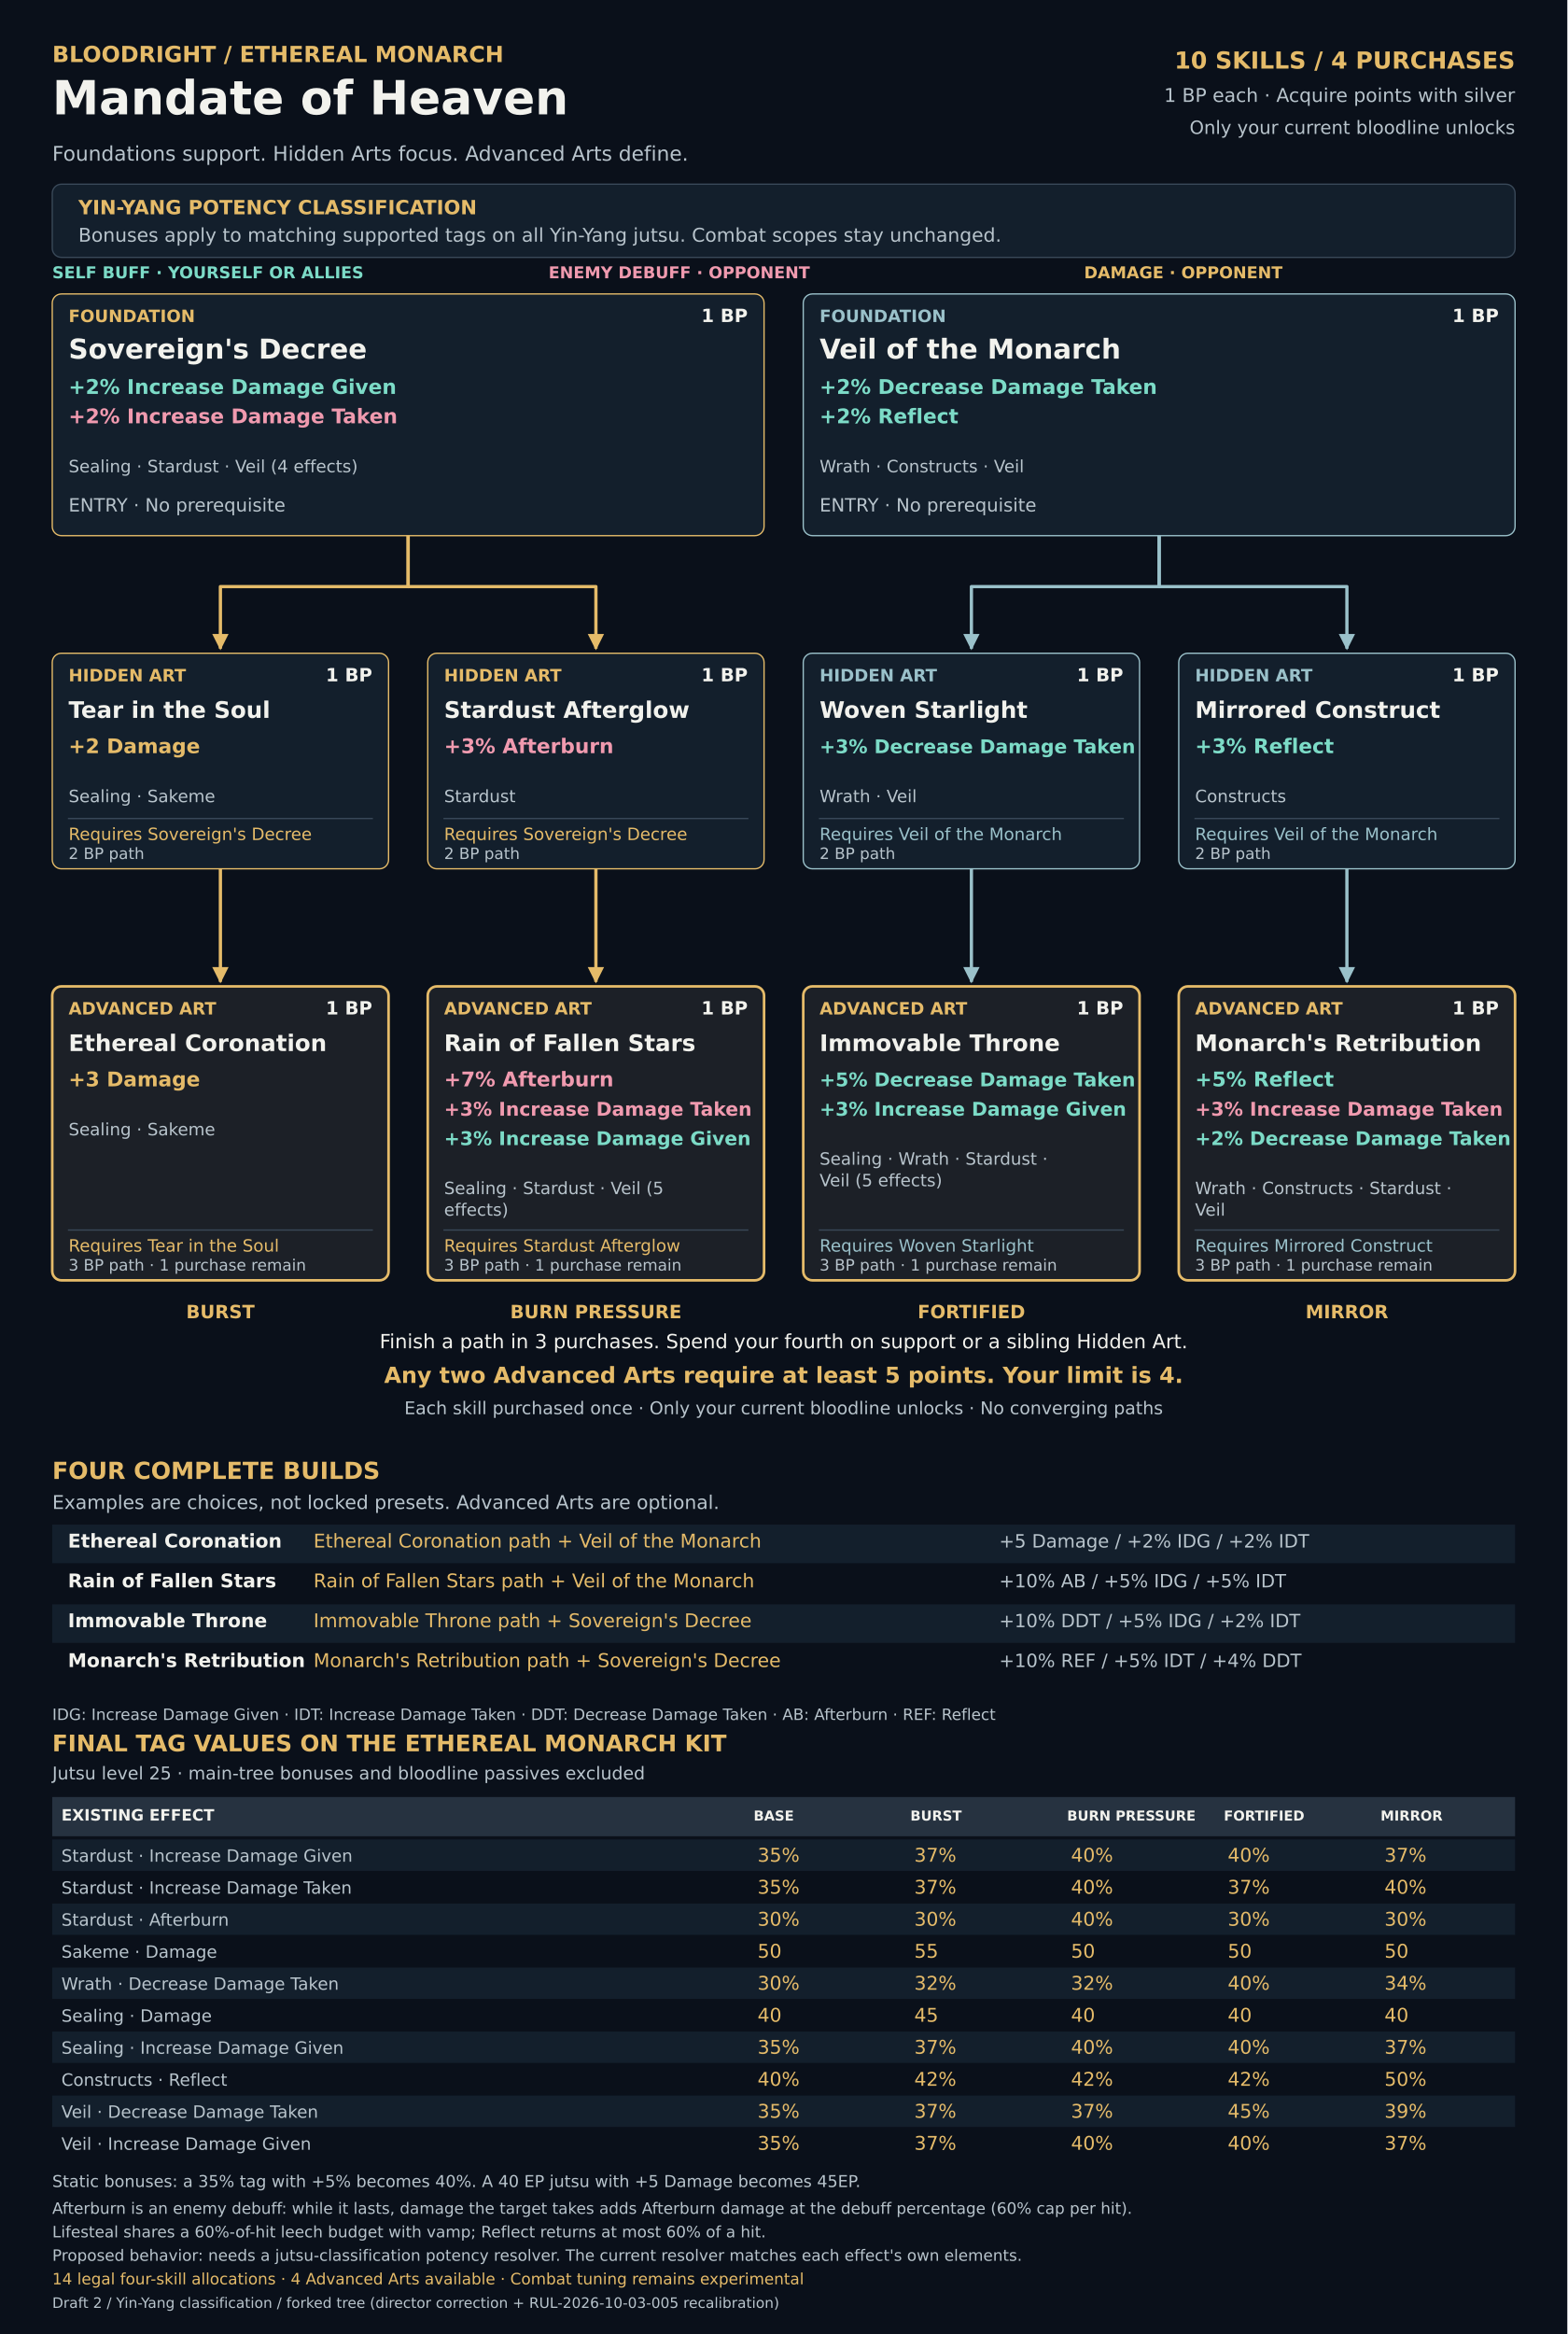
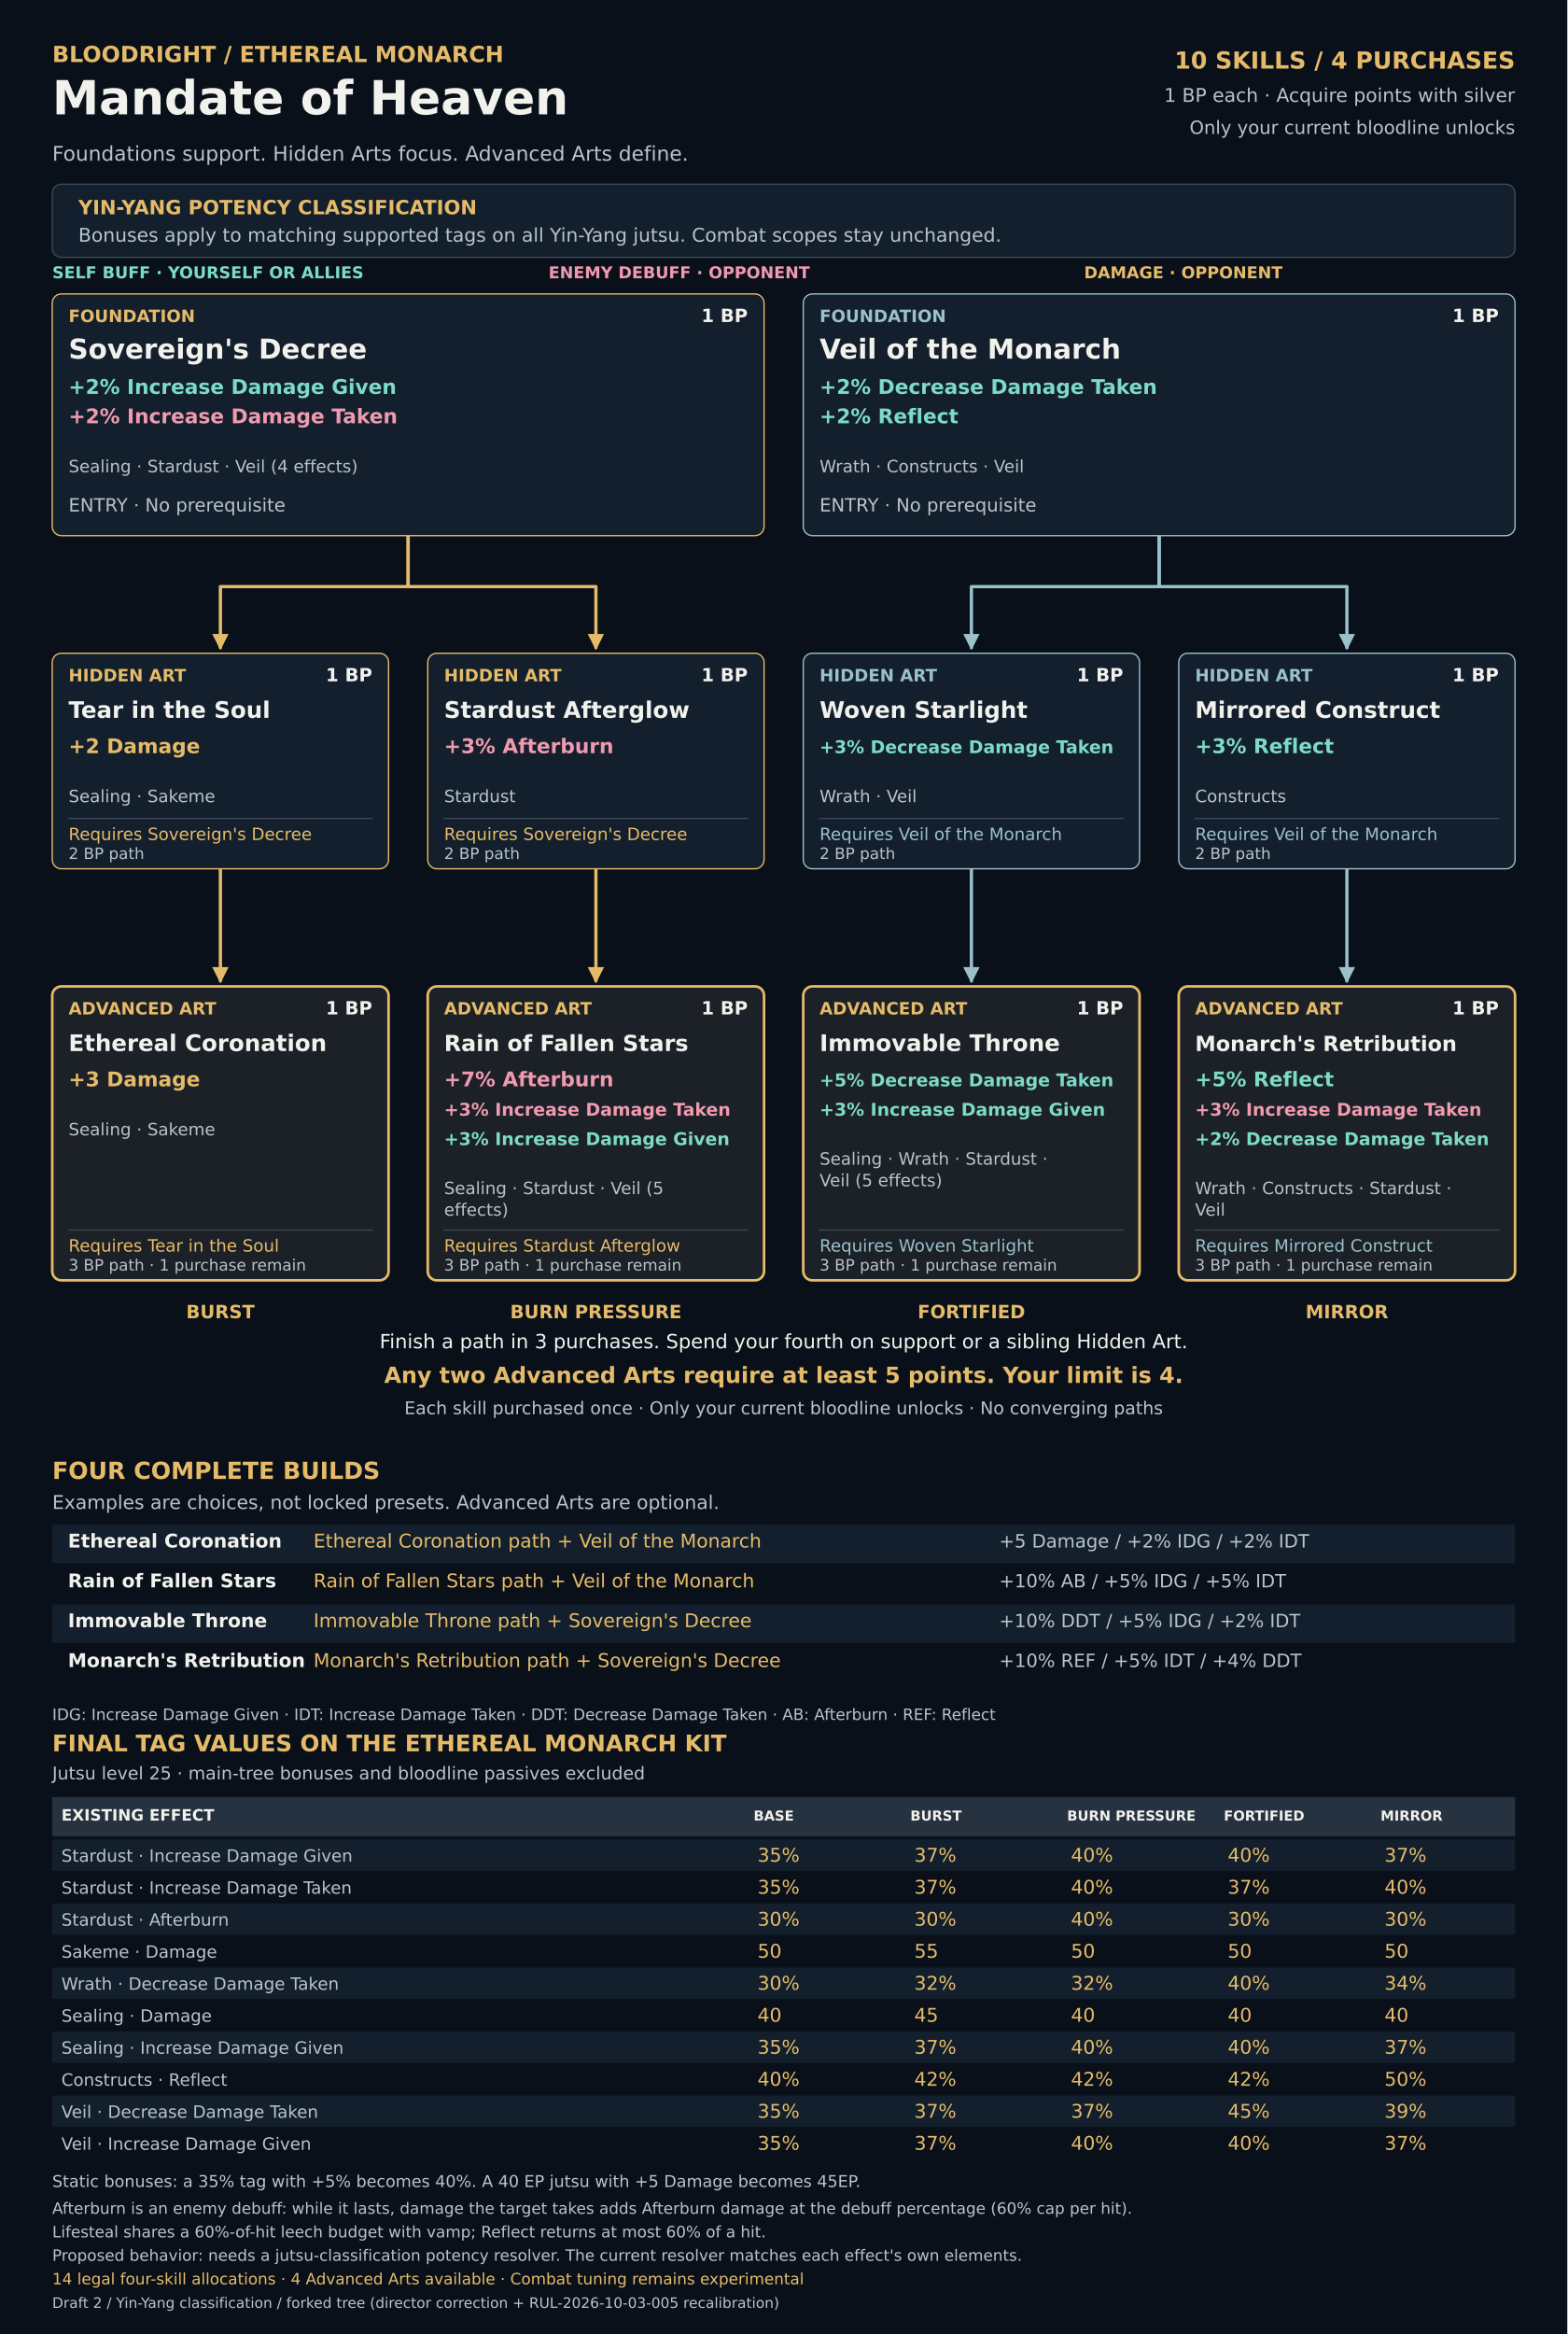
<svg xmlns="http://www.w3.org/2000/svg" width="2400" height="3573" viewBox="0 0 2400 3573" role="img" aria-labelledby="title desc">
  <defs>
    <marker id="arrow-0" viewBox="0 0 10 10" refX="9" refY="5" markerWidth="5" markerHeight="5" orient="auto">
      <path d="M0 0L10 5L0 10Z" fill="#e5bb69" />
    </marker>
    <marker id="arrow-1" viewBox="0 0 10 10" refX="9" refY="5" markerWidth="5" markerHeight="5" orient="auto">
      <path d="M0 0L10 5L0 10Z" fill="#9ac1ca" />
    </marker>
    <marker id="arrow-2" viewBox="0 0 10 10" refX="9" refY="5" markerWidth="5" markerHeight="5" orient="auto">
      <path d="M0 0L10 5L0 10Z" fill="#b8d98d" />
    </marker>
    <marker id="arrow-3" viewBox="0 0 10 10" refX="9" refY="5" markerWidth="5" markerHeight="5" orient="auto">
      <path d="M0 0L10 5L0 10Z" fill="#d9a6e0" />
    </marker>
  </defs>
  <g font-family="DejaVu Sans, sans-serif">
    <rect x="0" y="0" width="2400" height="3573" rx="0" fill="#0a101a" />
    <text x="80" y="95" font-size="34" font-weight="700" fill="#e5bb69" text-anchor="start">BLOODRIGHT / ETHEREAL MONARCH</text>
    <text x="80" y="175" font-size="72" font-weight="700" fill="#f2f2ed" text-anchor="start">Mandate of Heaven</text>
    <text x="80" y="246" font-size="31" font-weight="400" fill="#b8c4cc" text-anchor="start">Foundations support. Hidden Arts focus. Advanced Arts define.</text>
    <text x="2320" y="105" font-size="36" font-weight="700" fill="#e5bb69" text-anchor="end">10 SKILLS  /  4 PURCHASES</text>
    <text x="2320" y="156" font-size="29" font-weight="400" fill="#b8c4cc" text-anchor="end">1 BP each · Acquire points with silver</text>
    <text x="2320" y="205" font-size="28" font-weight="400" fill="#b8c4cc" text-anchor="end">Only your current bloodline unlocks</text>
    <rect x="80" y="282" width="2240" height="112" rx="14" fill="#131f2c" stroke="#394858" stroke-width="2" />
    <text x="120" y="328" font-size="30" font-weight="700" fill="#e5bb69" text-anchor="start">YIN-YANG POTENCY CLASSIFICATION</text>
    <text x="120" y="370" font-size="29" font-weight="400" fill="#b8c4cc" text-anchor="start">Bonuses apply to matching supported tags on all Yin-Yang jutsu. Combat scopes stay unchanged.</text>
    <text x="80" y="426" font-size="25" font-weight="700" fill="#7cdbc7" text-anchor="start">SELF BUFF · YOURSELF OR ALLIES</text>
    <text x="840" y="426" font-size="25" font-weight="700" fill="#f09aaf" text-anchor="start">ENEMY DEBUFF · OPPONENT</text>
    <text x="1660" y="426" font-size="25" font-weight="700" fill="#e5bb69" text-anchor="start">DAMAGE · OPPONENT</text>
    <path id="edge-02-03" data-from="02" data-to="03" d="M337.5 1330 V1503" fill="none" stroke="#e5bb69" stroke-width="5" stroke-linejoin="round" marker-end="url(#arrow-0)" />
    <path id="edge-04-05" data-from="04" data-to="05" d="M912.5 1330 V1503" fill="none" stroke="#e5bb69" stroke-width="5" stroke-linejoin="round" marker-end="url(#arrow-0)" />
    <path id="edge-01-02" data-from="01" data-to="02" d="M625 820 V898 H337.5 V993" fill="none" stroke="#e5bb69" stroke-width="5" stroke-linejoin="round" marker-end="url(#arrow-0)" />
    <path id="edge-01-04" data-from="01" data-to="04" d="M625 820 V898 H912.5 V993" fill="none" stroke="#e5bb69" stroke-width="5" stroke-linejoin="round" marker-end="url(#arrow-0)" />
    <path id="edge-07-08" data-from="07" data-to="08" d="M1487.5 1330 V1503" fill="none" stroke="#9ac1ca" stroke-width="5" stroke-linejoin="round" marker-end="url(#arrow-1)" />
    <path id="edge-09-10" data-from="09" data-to="10" d="M2062.5 1330 V1503" fill="none" stroke="#9ac1ca" stroke-width="5" stroke-linejoin="round" marker-end="url(#arrow-1)" />
    <path id="edge-06-07" data-from="06" data-to="07" d="M1775 820 V898 H1487.5 V993" fill="none" stroke="#9ac1ca" stroke-width="5" stroke-linejoin="round" marker-end="url(#arrow-1)" />
    <path id="edge-06-09" data-from="06" data-to="09" d="M1775 820 V898 H2062.5 V993" fill="none" stroke="#9ac1ca" stroke-width="5" stroke-linejoin="round" marker-end="url(#arrow-1)" />
    <g id="node-01" data-cost="1" data-prerequisites="" data-potency-classification="Yin-Yang">
      <rect x="80" y="450" width="1090" height="370" rx="14" fill="#131f2c" stroke="#e5bb69" stroke-width="2" />
      <text x="105.0" y="493" font-size="26" font-weight="700" fill="#e5bb69" text-anchor="start">FOUNDATION</text>
      <text x="1145.0" y="493" font-size="28" font-weight="700" fill="#f2f2ed" text-anchor="end">1 BP</text>
      <text x="105.0" y="549" font-size="42" font-weight="700" fill="#f2f2ed" text-anchor="start">Sovereign's Decree</text>
      <text x="105.0" y="603" font-size="31" font-weight="700" fill="#7cdbc7" text-anchor="start">+2% Increase Damage Given</text>
      <text x="105.0" y="648" font-size="31" font-weight="700" fill="#f09aaf" text-anchor="start">+2% Increase Damage Taken</text>
      <text x="105.0" y="723" font-size="26" font-weight="400" fill="#b8c4cc" text-anchor="start">Sealing · Stardust · Veil (4 effects)</text>
      <text x="105.0" y="783" font-size="28" font-weight="400" fill="#b8c4cc" text-anchor="start">ENTRY · No prerequisite</text>
    </g>
    <g id="node-06" data-cost="1" data-prerequisites="" data-potency-classification="Yin-Yang">
      <rect x="1230" y="450" width="1090" height="370" rx="14" fill="#131f2c" stroke="#9ac1ca" stroke-width="2" />
      <text x="1255.0" y="493" font-size="26" font-weight="700" fill="#9ac1ca" text-anchor="start">FOUNDATION</text>
      <text x="2295.0" y="493" font-size="28" font-weight="700" fill="#f2f2ed" text-anchor="end">1 BP</text>
      <text x="1255.0" y="549" font-size="42" font-weight="700" fill="#f2f2ed" text-anchor="start">Veil of the Monarch</text>
      <text x="1255.0" y="603" font-size="31" font-weight="700" fill="#7cdbc7" text-anchor="start">+2% Decrease Damage Taken</text>
      <text x="1255.0" y="648" font-size="31" font-weight="700" fill="#7cdbc7" text-anchor="start">+2% Reflect</text>
      <text x="1255.0" y="723" font-size="26" font-weight="400" fill="#b8c4cc" text-anchor="start">Wrath · Constructs · Veil</text>
      <text x="1255.0" y="783" font-size="28" font-weight="400" fill="#b8c4cc" text-anchor="start">ENTRY · No prerequisite</text>
    </g>
    <g id="node-02" data-cost="1" data-prerequisites="01" data-potency-classification="Yin-Yang">
      <rect x="80" y="1000" width="515" height="330" rx="14" fill="#131f2c" stroke="#e5bb69" stroke-width="2" />
      <text x="105.0" y="1043" font-size="26" font-weight="700" fill="#e5bb69" text-anchor="start">HIDDEN ART</text>
      <text x="570.0" y="1043" font-size="28" font-weight="700" fill="#f2f2ed" text-anchor="end">1 BP</text>
      <text x="105.0" y="1099" font-size="35" font-weight="700" fill="#f2f2ed" text-anchor="start">Tear in the Soul</text>
      <text x="105.0" y="1153" font-size="31" font-weight="700" fill="#e5bb69" text-anchor="start">+2 Damage</text>
      <text x="105.0" y="1228" font-size="26" font-weight="400" fill="#b8c4cc" text-anchor="start">Sealing · Sakeme</text>
      <path d="M104 1253 L571 1253" fill="none" stroke="#394858" stroke-width="2" />
      <text x="105.0" y="1286" font-size="26" font-weight="400" fill="#e5bb69" text-anchor="start">Requires Sovereign's Decree</text>
      <text x="105.0" y="1315" font-size="24" font-weight="400" fill="#b8c4cc" text-anchor="start">2 BP path</text>
    </g>
    <g id="node-04" data-cost="1" data-prerequisites="01" data-potency-classification="Yin-Yang">
      <rect x="655" y="1000" width="515" height="330" rx="14" fill="#131f2c" stroke="#e5bb69" stroke-width="2" />
      <text x="680.0" y="1043" font-size="26" font-weight="700" fill="#e5bb69" text-anchor="start">HIDDEN ART</text>
      <text x="1145.0" y="1043" font-size="28" font-weight="700" fill="#f2f2ed" text-anchor="end">1 BP</text>
      <text x="680.0" y="1099" font-size="35" font-weight="700" fill="#f2f2ed" text-anchor="start">Stardust Afterglow</text>
      <text x="680.0" y="1153" font-size="31" font-weight="700" fill="#f09aaf" text-anchor="start">+3% Afterburn</text>
      <text x="680.0" y="1228" font-size="26" font-weight="400" fill="#b8c4cc" text-anchor="start">Stardust</text>
      <path d="M679 1253 L1146 1253" fill="none" stroke="#394858" stroke-width="2" />
      <text x="680.0" y="1286" font-size="26" font-weight="400" fill="#e5bb69" text-anchor="start">Requires Sovereign's Decree</text>
      <text x="680.0" y="1315" font-size="24" font-weight="400" fill="#b8c4cc" text-anchor="start">2 BP path</text>
    </g>
    <g id="node-07" data-cost="1" data-prerequisites="06" data-potency-classification="Yin-Yang">
      <rect x="1230" y="1000" width="515" height="330" rx="14" fill="#131f2c" stroke="#9ac1ca" stroke-width="2" />
      <text x="1255.0" y="1043" font-size="26" font-weight="700" fill="#9ac1ca" text-anchor="start">HIDDEN ART</text>
      <text x="1720.0" y="1043" font-size="28" font-weight="700" fill="#f2f2ed" text-anchor="end">1 BP</text>
      <text x="1255.0" y="1099" font-size="35" font-weight="700" fill="#f2f2ed" text-anchor="start">Woven Starlight</text>
-       <text x="1255.0" y="1153" font-size="29" font-weight="700" fill="#7cdbc7" text-anchor="start">+3% Decrease Damage Taken</text>
+       <text x="1255.0" y="1153" font-size="27" font-weight="700" fill="#7cdbc7" text-anchor="start">+3% Decrease Damage Taken</text>
      <text x="1255.0" y="1228" font-size="26" font-weight="400" fill="#b8c4cc" text-anchor="start">Wrath · Veil</text>
      <path d="M1254 1253 L1721 1253" fill="none" stroke="#394858" stroke-width="2" />
      <text x="1255.0" y="1286" font-size="26" font-weight="400" fill="#9ac1ca" text-anchor="start">Requires Veil of the Monarch</text>
      <text x="1255.0" y="1315" font-size="24" font-weight="400" fill="#b8c4cc" text-anchor="start">2 BP path</text>
    </g>
    <g id="node-09" data-cost="1" data-prerequisites="06" data-potency-classification="Yin-Yang">
      <rect x="1805" y="1000" width="515" height="330" rx="14" fill="#131f2c" stroke="#9ac1ca" stroke-width="2" />
      <text x="1830.0" y="1043" font-size="26" font-weight="700" fill="#9ac1ca" text-anchor="start">HIDDEN ART</text>
      <text x="2295.0" y="1043" font-size="28" font-weight="700" fill="#f2f2ed" text-anchor="end">1 BP</text>
      <text x="1830.0" y="1099" font-size="35" font-weight="700" fill="#f2f2ed" text-anchor="start">Mirrored Construct</text>
      <text x="1830.0" y="1153" font-size="31" font-weight="700" fill="#7cdbc7" text-anchor="start">+3% Reflect</text>
      <text x="1830.0" y="1228" font-size="26" font-weight="400" fill="#b8c4cc" text-anchor="start">Constructs</text>
      <path d="M1829 1253 L2296 1253" fill="none" stroke="#394858" stroke-width="2" />
      <text x="1830.0" y="1286" font-size="26" font-weight="400" fill="#9ac1ca" text-anchor="start">Requires Veil of the Monarch</text>
      <text x="1830.0" y="1315" font-size="24" font-weight="400" fill="#b8c4cc" text-anchor="start">2 BP path</text>
    </g>
    <g id="node-03" data-cost="1" data-prerequisites="02" data-potency-classification="Yin-Yang">
      <rect x="80" y="1510" width="515" height="450" rx="14" fill="#1c2027" stroke="#e5bb69" stroke-width="4" />
      <text x="105.0" y="1553" font-size="26" font-weight="700" fill="#e5bb69" text-anchor="start">ADVANCED ART</text>
      <text x="570.0" y="1553" font-size="28" font-weight="700" fill="#f2f2ed" text-anchor="end">1 BP</text>
      <text x="105.0" y="1609" font-size="35" font-weight="700" fill="#f2f2ed" text-anchor="start">Ethereal Coronation</text>
      <text x="105.0" y="1663" font-size="31" font-weight="700" fill="#e5bb69" text-anchor="start">+3 Damage</text>
      <text x="105.0" y="1738" font-size="26" font-weight="400" fill="#b8c4cc" text-anchor="start">Sealing · Sakeme</text>
      <path d="M104 1883 L571 1883" fill="none" stroke="#394858" stroke-width="2" />
      <text x="105.0" y="1916" font-size="26" font-weight="400" fill="#e5bb69" text-anchor="start">Requires Tear in the Soul</text>
      <text x="105.0" y="1945" font-size="24" font-weight="400" fill="#b8c4cc" text-anchor="start">3 BP path · 1 purchase remain</text>
    </g>
    <g id="node-05" data-cost="1" data-prerequisites="04" data-potency-classification="Yin-Yang">
      <rect x="655" y="1510" width="515" height="450" rx="14" fill="#1c2027" stroke="#e5bb69" stroke-width="4" />
      <text x="680.0" y="1553" font-size="26" font-weight="700" fill="#e5bb69" text-anchor="start">ADVANCED ART</text>
      <text x="1145.0" y="1553" font-size="28" font-weight="700" fill="#f2f2ed" text-anchor="end">1 BP</text>
-       <text x="680.0" y="1609" font-size="35" font-weight="700" fill="#f2f2ed" text-anchor="start">Rain of Fallen Stars</text>
+       <text x="680.0" y="1609" font-size="34" font-weight="700" fill="#f2f2ed" text-anchor="start">Rain of Fallen Stars</text>
      <text x="680.0" y="1663" font-size="31" font-weight="700" fill="#f09aaf" text-anchor="start">+7% Afterburn</text>
-       <text x="680.0" y="1708" font-size="29" font-weight="700" fill="#f09aaf" text-anchor="start">+3% Increase Damage Taken</text>
-       <text x="680.0" y="1753" font-size="29" font-weight="700" fill="#7cdbc7" text-anchor="start">+3% Increase Damage Given</text>
+       <text x="680.0" y="1708" font-size="27" font-weight="700" fill="#f09aaf" text-anchor="start">+3% Increase Damage Taken</text>
+       <text x="680.0" y="1753" font-size="27" font-weight="700" fill="#7cdbc7" text-anchor="start">+3% Increase Damage Given</text>
      <text x="680.0" y="1828" font-size="26" font-weight="400" fill="#b8c4cc" text-anchor="start">Sealing · Stardust · Veil (5</text>
      <text x="680.0" y="1861" font-size="26" font-weight="400" fill="#b8c4cc" text-anchor="start">effects)</text>
      <path d="M679 1883 L1146 1883" fill="none" stroke="#394858" stroke-width="2" />
      <text x="680.0" y="1916" font-size="26" font-weight="400" fill="#e5bb69" text-anchor="start">Requires Stardust Afterglow</text>
      <text x="680.0" y="1945" font-size="24" font-weight="400" fill="#b8c4cc" text-anchor="start">3 BP path · 1 purchase remain</text>
    </g>
    <g id="node-08" data-cost="1" data-prerequisites="07" data-potency-classification="Yin-Yang">
      <rect x="1230" y="1510" width="515" height="450" rx="14" fill="#1c2027" stroke="#e5bb69" stroke-width="4" />
      <text x="1255.0" y="1553" font-size="26" font-weight="700" fill="#e5bb69" text-anchor="start">ADVANCED ART</text>
      <text x="1720.0" y="1553" font-size="28" font-weight="700" fill="#f2f2ed" text-anchor="end">1 BP</text>
      <text x="1255.0" y="1609" font-size="35" font-weight="700" fill="#f2f2ed" text-anchor="start">Immovable Throne</text>
-       <text x="1255.0" y="1663" font-size="29" font-weight="700" fill="#7cdbc7" text-anchor="start">+5% Decrease Damage Taken</text>
-       <text x="1255.0" y="1708" font-size="29" font-weight="700" fill="#7cdbc7" text-anchor="start">+3% Increase Damage Given</text>
+       <text x="1255.0" y="1663" font-size="27" font-weight="700" fill="#7cdbc7" text-anchor="start">+5% Decrease Damage Taken</text>
+       <text x="1255.0" y="1708" font-size="27" font-weight="700" fill="#7cdbc7" text-anchor="start">+3% Increase Damage Given</text>
      <text x="1255.0" y="1783" font-size="26" font-weight="400" fill="#b8c4cc" text-anchor="start">Sealing · Wrath · Stardust ·</text>
      <text x="1255.0" y="1816" font-size="26" font-weight="400" fill="#b8c4cc" text-anchor="start">Veil (5 effects)</text>
      <path d="M1254 1883 L1721 1883" fill="none" stroke="#394858" stroke-width="2" />
      <text x="1255.0" y="1916" font-size="26" font-weight="400" fill="#9ac1ca" text-anchor="start">Requires Woven Starlight</text>
      <text x="1255.0" y="1945" font-size="24" font-weight="400" fill="#b8c4cc" text-anchor="start">3 BP path · 1 purchase remain</text>
    </g>
    <g id="node-10" data-cost="1" data-prerequisites="09" data-potency-classification="Yin-Yang">
      <rect x="1805" y="1510" width="515" height="450" rx="14" fill="#1c2027" stroke="#e5bb69" stroke-width="4" />
      <text x="1830.0" y="1553" font-size="26" font-weight="700" fill="#e5bb69" text-anchor="start">ADVANCED ART</text>
      <text x="2295.0" y="1553" font-size="28" font-weight="700" fill="#f2f2ed" text-anchor="end">1 BP</text>
-       <text x="1830.0" y="1609" font-size="35" font-weight="700" fill="#f2f2ed" text-anchor="start">Monarch's Retribution</text>
+       <text x="1830.0" y="1609" font-size="32" font-weight="700" fill="#f2f2ed" text-anchor="start">Monarch's Retribution</text>
      <text x="1830.0" y="1663" font-size="31" font-weight="700" fill="#7cdbc7" text-anchor="start">+5% Reflect</text>
-       <text x="1830.0" y="1708" font-size="29" font-weight="700" fill="#f09aaf" text-anchor="start">+3% Increase Damage Taken</text>
-       <text x="1830.0" y="1753" font-size="29" font-weight="700" fill="#7cdbc7" text-anchor="start">+2% Decrease Damage Taken</text>
+       <text x="1830.0" y="1708" font-size="27" font-weight="700" fill="#f09aaf" text-anchor="start">+3% Increase Damage Taken</text>
+       <text x="1830.0" y="1753" font-size="27" font-weight="700" fill="#7cdbc7" text-anchor="start">+2% Decrease Damage Taken</text>
      <text x="1830.0" y="1828" font-size="26" font-weight="400" fill="#b8c4cc" text-anchor="start">Wrath · Constructs · Stardust ·</text>
      <text x="1830.0" y="1861" font-size="26" font-weight="400" fill="#b8c4cc" text-anchor="start">Veil</text>
      <path d="M1829 1883 L2296 1883" fill="none" stroke="#394858" stroke-width="2" />
      <text x="1830.0" y="1916" font-size="26" font-weight="400" fill="#9ac1ca" text-anchor="start">Requires Mirrored Construct</text>
      <text x="1830.0" y="1945" font-size="24" font-weight="400" fill="#b8c4cc" text-anchor="start">3 BP path · 1 purchase remain</text>
    </g>
    <text x="337.5" y="2018" font-size="28" font-weight="700" fill="#e5bb69" text-anchor="middle">BURST</text>
    <text x="912.5" y="2018" font-size="28" font-weight="700" fill="#e5bb69" text-anchor="middle">BURN PRESSURE</text>
    <text x="1487.5" y="2018" font-size="28" font-weight="700" fill="#e5bb69" text-anchor="middle">FORTIFIED</text>
    <text x="2062.5" y="2018" font-size="28" font-weight="700" fill="#e5bb69" text-anchor="middle">MIRROR</text>
    <text x="1200.0" y="2064" font-size="30" font-weight="400" fill="#f2f2ed" text-anchor="middle">Finish a path in 3 purchases. Spend your fourth on support or a sibling Hidden Art.</text>
    <text x="1200.0" y="2117" font-size="34" font-weight="700" fill="#e5bb69" text-anchor="middle">Any two Advanced Arts require at least 5 points. Your limit is 4.</text>
    <text x="1200.0" y="2165" font-size="27" font-weight="400" fill="#b8c4cc" text-anchor="middle">Each skill purchased once · Only your current bloodline unlocks · No converging paths</text>
    <text x="80" y="2264" font-size="36" font-weight="700" fill="#e5bb69" text-anchor="start">FOUR COMPLETE BUILDS</text>
    <text x="80" y="2310" font-size="29" font-weight="400" fill="#b8c4cc" text-anchor="start">Examples are choices, not locked presets. Advanced Arts are optional.</text>
    <rect x="80" y="2334" width="2240" height="59" rx="0" fill="#131f2c" />
    <text x="104" y="2369" font-size="29" font-weight="700" fill="#f2f2ed" text-anchor="start">Ethereal Coronation</text>
    <text x="480" y="2369" font-size="29" font-weight="400" fill="#e5bb69" text-anchor="start">Ethereal Coronation path + Veil of the Monarch</text>
    <text x="1530" y="2369" font-size="28" font-weight="400" fill="#b8c4cc" text-anchor="start">+5 Damage / +2% IDG / +2% IDT</text>
    <rect x="80" y="2395" width="2240" height="59" rx="0" fill="#0a101a" />
    <text x="104" y="2430" font-size="29" font-weight="700" fill="#f2f2ed" text-anchor="start">Rain of Fallen Stars</text>
    <text x="480" y="2430" font-size="29" font-weight="400" fill="#e5bb69" text-anchor="start">Rain of Fallen Stars path + Veil of the Monarch</text>
    <text x="1530" y="2430" font-size="28" font-weight="400" fill="#b8c4cc" text-anchor="start">+10% AB / +5% IDG / +5% IDT</text>
    <rect x="80" y="2456" width="2240" height="59" rx="0" fill="#131f2c" />
    <text x="104" y="2491" font-size="29" font-weight="700" fill="#f2f2ed" text-anchor="start">Immovable Throne</text>
    <text x="480" y="2491" font-size="29" font-weight="400" fill="#e5bb69" text-anchor="start">Immovable Throne path + Sovereign's Decree</text>
    <text x="1530" y="2491" font-size="28" font-weight="400" fill="#b8c4cc" text-anchor="start">+10% DDT / +5% IDG / +2% IDT</text>
    <rect x="80" y="2517" width="2240" height="59" rx="0" fill="#0a101a" />
    <text x="104" y="2552" font-size="29" font-weight="700" fill="#f2f2ed" text-anchor="start">Monarch's Retribution</text>
    <text x="480" y="2552" font-size="29" font-weight="400" fill="#e5bb69" text-anchor="start">Monarch's Retribution path + Sovereign's Decree</text>
    <text x="1530" y="2552" font-size="28" font-weight="400" fill="#b8c4cc" text-anchor="start">+10% REF / +5% IDT / +4% DDT</text>
    <text x="80" y="2633" font-size="24" font-weight="400" fill="#b8c4cc" text-anchor="start">IDG: Increase Damage Given · IDT: Increase Damage Taken · DDT: Decrease Damage Taken · AB: Afterburn · REF: Reflect</text>
    <text x="80" y="2681" font-size="35" font-weight="700" fill="#e5bb69" text-anchor="start">FINAL TAG VALUES ON THE ETHEREAL MONARCH KIT</text>
    <text x="80" y="2724" font-size="27" font-weight="400" fill="#b8c4cc" text-anchor="start">Jutsu level 25 · main-tree bonuses and bloodline passives excluded</text>
    <rect x="80" y="2751" width="2240" height="60" rx="0" fill="#263240" />
    <text x="94" y="2787" font-size="24" font-weight="700" fill="#f2f2ed" text-anchor="start">EXISTING EFFECT</text>
    <text x="1154.0" y="2787" font-size="21" font-weight="700" fill="#f2f2ed" text-anchor="start">BASE</text>
    <text x="1394.0" y="2787" font-size="21" font-weight="700" fill="#f2f2ed" text-anchor="start">BURST</text>
    <text x="1634.0" y="2787" font-size="21" font-weight="700" fill="#f2f2ed" text-anchor="start">BURN PRESSURE</text>
    <text x="1874.0" y="2787" font-size="21" font-weight="700" fill="#f2f2ed" text-anchor="start">FORTIFIED</text>
    <text x="2114.0" y="2787" font-size="21" font-weight="700" fill="#f2f2ed" text-anchor="start">MIRROR</text>
    <rect x="80" y="2816" width="2240" height="48" rx="0" fill="#131f2c" />
    <text x="94" y="2850" font-size="26" font-weight="400" fill="#b8c4cc" text-anchor="start">Stardust · Increase Damage Given</text>
    <text x="1160.0" y="2850" font-size="29" font-weight="400" fill="#e5bb69" text-anchor="start">35%</text>
    <text x="1400.0" y="2850" font-size="29" font-weight="400" fill="#e5bb69" text-anchor="start">37%</text>
    <text x="1640.0" y="2850" font-size="29" font-weight="400" fill="#e5bb69" text-anchor="start">40%</text>
    <text x="1880.0" y="2850" font-size="29" font-weight="400" fill="#e5bb69" text-anchor="start">40%</text>
    <text x="2120.0" y="2850" font-size="29" font-weight="400" fill="#e5bb69" text-anchor="start">37%</text>
    <text x="94" y="2899" font-size="26" font-weight="400" fill="#b8c4cc" text-anchor="start">Stardust · Increase Damage Taken</text>
    <text x="1160.0" y="2899" font-size="29" font-weight="400" fill="#e5bb69" text-anchor="start">35%</text>
    <text x="1400.0" y="2899" font-size="29" font-weight="400" fill="#e5bb69" text-anchor="start">37%</text>
    <text x="1640.0" y="2899" font-size="29" font-weight="400" fill="#e5bb69" text-anchor="start">40%</text>
    <text x="1880.0" y="2899" font-size="29" font-weight="400" fill="#e5bb69" text-anchor="start">37%</text>
    <text x="2120.0" y="2899" font-size="29" font-weight="400" fill="#e5bb69" text-anchor="start">40%</text>
    <rect x="80" y="2914" width="2240" height="48" rx="0" fill="#131f2c" />
    <text x="94" y="2948" font-size="26" font-weight="400" fill="#b8c4cc" text-anchor="start">Stardust · Afterburn</text>
    <text x="1160.0" y="2948" font-size="29" font-weight="400" fill="#e5bb69" text-anchor="start">30%</text>
    <text x="1400.0" y="2948" font-size="29" font-weight="400" fill="#e5bb69" text-anchor="start">30%</text>
    <text x="1640.0" y="2948" font-size="29" font-weight="400" fill="#e5bb69" text-anchor="start">40%</text>
    <text x="1880.0" y="2948" font-size="29" font-weight="400" fill="#e5bb69" text-anchor="start">30%</text>
    <text x="2120.0" y="2948" font-size="29" font-weight="400" fill="#e5bb69" text-anchor="start">30%</text>
    <text x="94" y="2997" font-size="26" font-weight="400" fill="#b8c4cc" text-anchor="start">Sakeme · Damage</text>
    <text x="1160.0" y="2997" font-size="29" font-weight="400" fill="#e5bb69" text-anchor="start">50</text>
    <text x="1400.0" y="2997" font-size="29" font-weight="400" fill="#e5bb69" text-anchor="start">55</text>
    <text x="1640.0" y="2997" font-size="29" font-weight="400" fill="#e5bb69" text-anchor="start">50</text>
    <text x="1880.0" y="2997" font-size="29" font-weight="400" fill="#e5bb69" text-anchor="start">50</text>
    <text x="2120.0" y="2997" font-size="29" font-weight="400" fill="#e5bb69" text-anchor="start">50</text>
    <rect x="80" y="3012" width="2240" height="48" rx="0" fill="#131f2c" />
    <text x="94" y="3046" font-size="26" font-weight="400" fill="#b8c4cc" text-anchor="start">Wrath · Decrease Damage Taken</text>
    <text x="1160.0" y="3046" font-size="29" font-weight="400" fill="#e5bb69" text-anchor="start">30%</text>
    <text x="1400.0" y="3046" font-size="29" font-weight="400" fill="#e5bb69" text-anchor="start">32%</text>
    <text x="1640.0" y="3046" font-size="29" font-weight="400" fill="#e5bb69" text-anchor="start">32%</text>
    <text x="1880.0" y="3046" font-size="29" font-weight="400" fill="#e5bb69" text-anchor="start">40%</text>
    <text x="2120.0" y="3046" font-size="29" font-weight="400" fill="#e5bb69" text-anchor="start">34%</text>
    <text x="94" y="3095" font-size="26" font-weight="400" fill="#b8c4cc" text-anchor="start">Sealing · Damage</text>
    <text x="1160.0" y="3095" font-size="29" font-weight="400" fill="#e5bb69" text-anchor="start">40</text>
    <text x="1400.0" y="3095" font-size="29" font-weight="400" fill="#e5bb69" text-anchor="start">45</text>
    <text x="1640.0" y="3095" font-size="29" font-weight="400" fill="#e5bb69" text-anchor="start">40</text>
    <text x="1880.0" y="3095" font-size="29" font-weight="400" fill="#e5bb69" text-anchor="start">40</text>
    <text x="2120.0" y="3095" font-size="29" font-weight="400" fill="#e5bb69" text-anchor="start">40</text>
    <rect x="80" y="3110" width="2240" height="48" rx="0" fill="#131f2c" />
    <text x="94" y="3144" font-size="26" font-weight="400" fill="#b8c4cc" text-anchor="start">Sealing · Increase Damage Given</text>
    <text x="1160.0" y="3144" font-size="29" font-weight="400" fill="#e5bb69" text-anchor="start">35%</text>
    <text x="1400.0" y="3144" font-size="29" font-weight="400" fill="#e5bb69" text-anchor="start">37%</text>
    <text x="1640.0" y="3144" font-size="29" font-weight="400" fill="#e5bb69" text-anchor="start">40%</text>
    <text x="1880.0" y="3144" font-size="29" font-weight="400" fill="#e5bb69" text-anchor="start">40%</text>
    <text x="2120.0" y="3144" font-size="29" font-weight="400" fill="#e5bb69" text-anchor="start">37%</text>
    <text x="94" y="3193" font-size="26" font-weight="400" fill="#b8c4cc" text-anchor="start">Constructs · Reflect</text>
    <text x="1160.0" y="3193" font-size="29" font-weight="400" fill="#e5bb69" text-anchor="start">40%</text>
    <text x="1400.0" y="3193" font-size="29" font-weight="400" fill="#e5bb69" text-anchor="start">42%</text>
    <text x="1640.0" y="3193" font-size="29" font-weight="400" fill="#e5bb69" text-anchor="start">42%</text>
    <text x="1880.0" y="3193" font-size="29" font-weight="400" fill="#e5bb69" text-anchor="start">42%</text>
    <text x="2120.0" y="3193" font-size="29" font-weight="400" fill="#e5bb69" text-anchor="start">50%</text>
    <rect x="80" y="3208" width="2240" height="48" rx="0" fill="#131f2c" />
    <text x="94" y="3242" font-size="26" font-weight="400" fill="#b8c4cc" text-anchor="start">Veil · Decrease Damage Taken</text>
    <text x="1160.0" y="3242" font-size="29" font-weight="400" fill="#e5bb69" text-anchor="start">35%</text>
    <text x="1400.0" y="3242" font-size="29" font-weight="400" fill="#e5bb69" text-anchor="start">37%</text>
    <text x="1640.0" y="3242" font-size="29" font-weight="400" fill="#e5bb69" text-anchor="start">37%</text>
    <text x="1880.0" y="3242" font-size="29" font-weight="400" fill="#e5bb69" text-anchor="start">45%</text>
    <text x="2120.0" y="3242" font-size="29" font-weight="400" fill="#e5bb69" text-anchor="start">39%</text>
    <text x="94" y="3291" font-size="26" font-weight="400" fill="#b8c4cc" text-anchor="start">Veil · Increase Damage Given</text>
    <text x="1160.0" y="3291" font-size="29" font-weight="400" fill="#e5bb69" text-anchor="start">35%</text>
    <text x="1400.0" y="3291" font-size="29" font-weight="400" fill="#e5bb69" text-anchor="start">37%</text>
    <text x="1640.0" y="3291" font-size="29" font-weight="400" fill="#e5bb69" text-anchor="start">40%</text>
    <text x="1880.0" y="3291" font-size="29" font-weight="400" fill="#e5bb69" text-anchor="start">40%</text>
    <text x="2120.0" y="3291" font-size="29" font-weight="400" fill="#e5bb69" text-anchor="start">37%</text>
    <text x="80" y="3348" font-size="25" font-weight="400" fill="#b8c4cc" text-anchor="start">Static bonuses: a 35% tag with +5% becomes 40%. A 40 EP jutsu with +5 Damage becomes 45EP.</text>
    <text x="80" y="3389" font-size="24" font-weight="400" fill="#b8c4cc" text-anchor="start">Afterburn is an enemy debuff: while it lasts, damage the target takes adds Afterburn damage at the debuff percentage (60% cap per hit).</text>
    <text x="80" y="3425" font-size="24" font-weight="400" fill="#b8c4cc" text-anchor="start">Lifesteal shares a 60%-of-hit leech budget with vamp; Reflect returns at most 60% of a hit.</text>
    <text x="80" y="3461" font-size="24" font-weight="400" fill="#b8c4cc" text-anchor="start">Proposed behavior: needs a jutsu-classification potency resolver. The current resolver matches each effect's own elements.</text>
    <text x="80" y="3497" font-size="24" font-weight="400" fill="#e5bb69" text-anchor="start">14 legal four-skill allocations · 4 Advanced Arts available · Combat tuning remains experimental</text>
    <text x="80" y="3533" font-size="22" font-weight="400" fill="#b8c4cc" text-anchor="start">Draft 2 / Yin-Yang classification / forked tree (director correction + RUL-2026-10-03-005 recalibration)</text>
  </g>
</svg>
